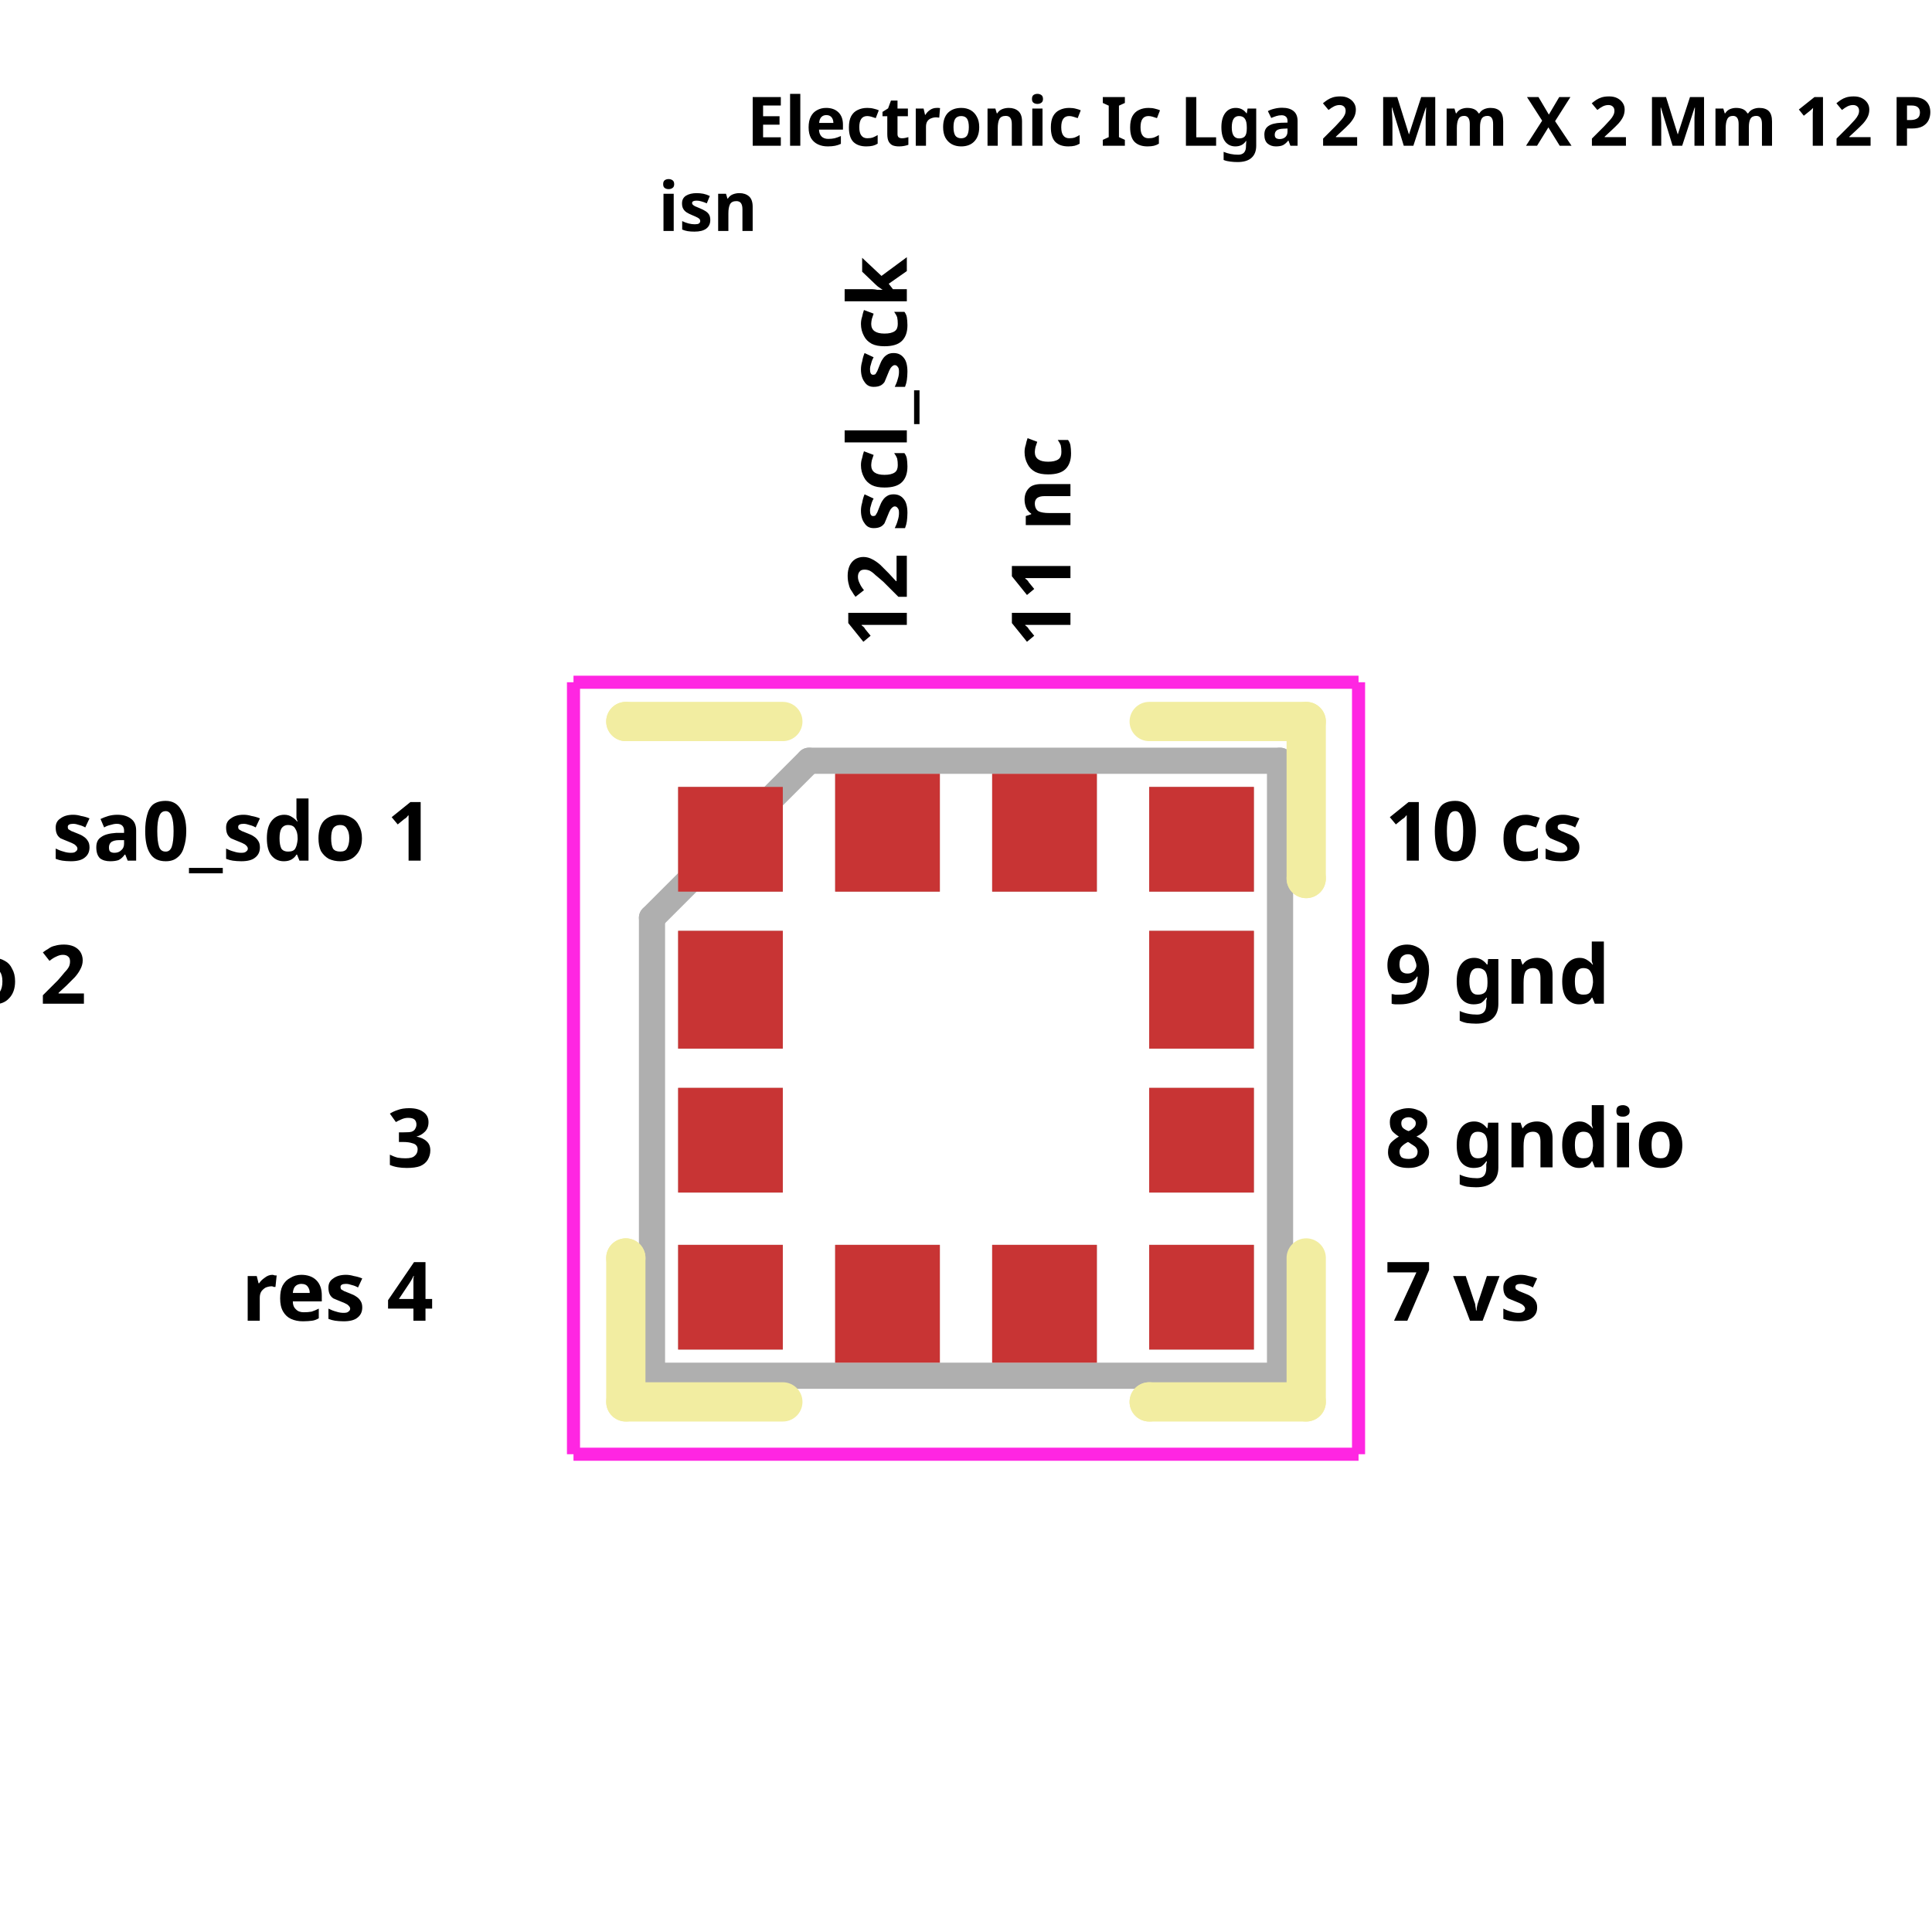
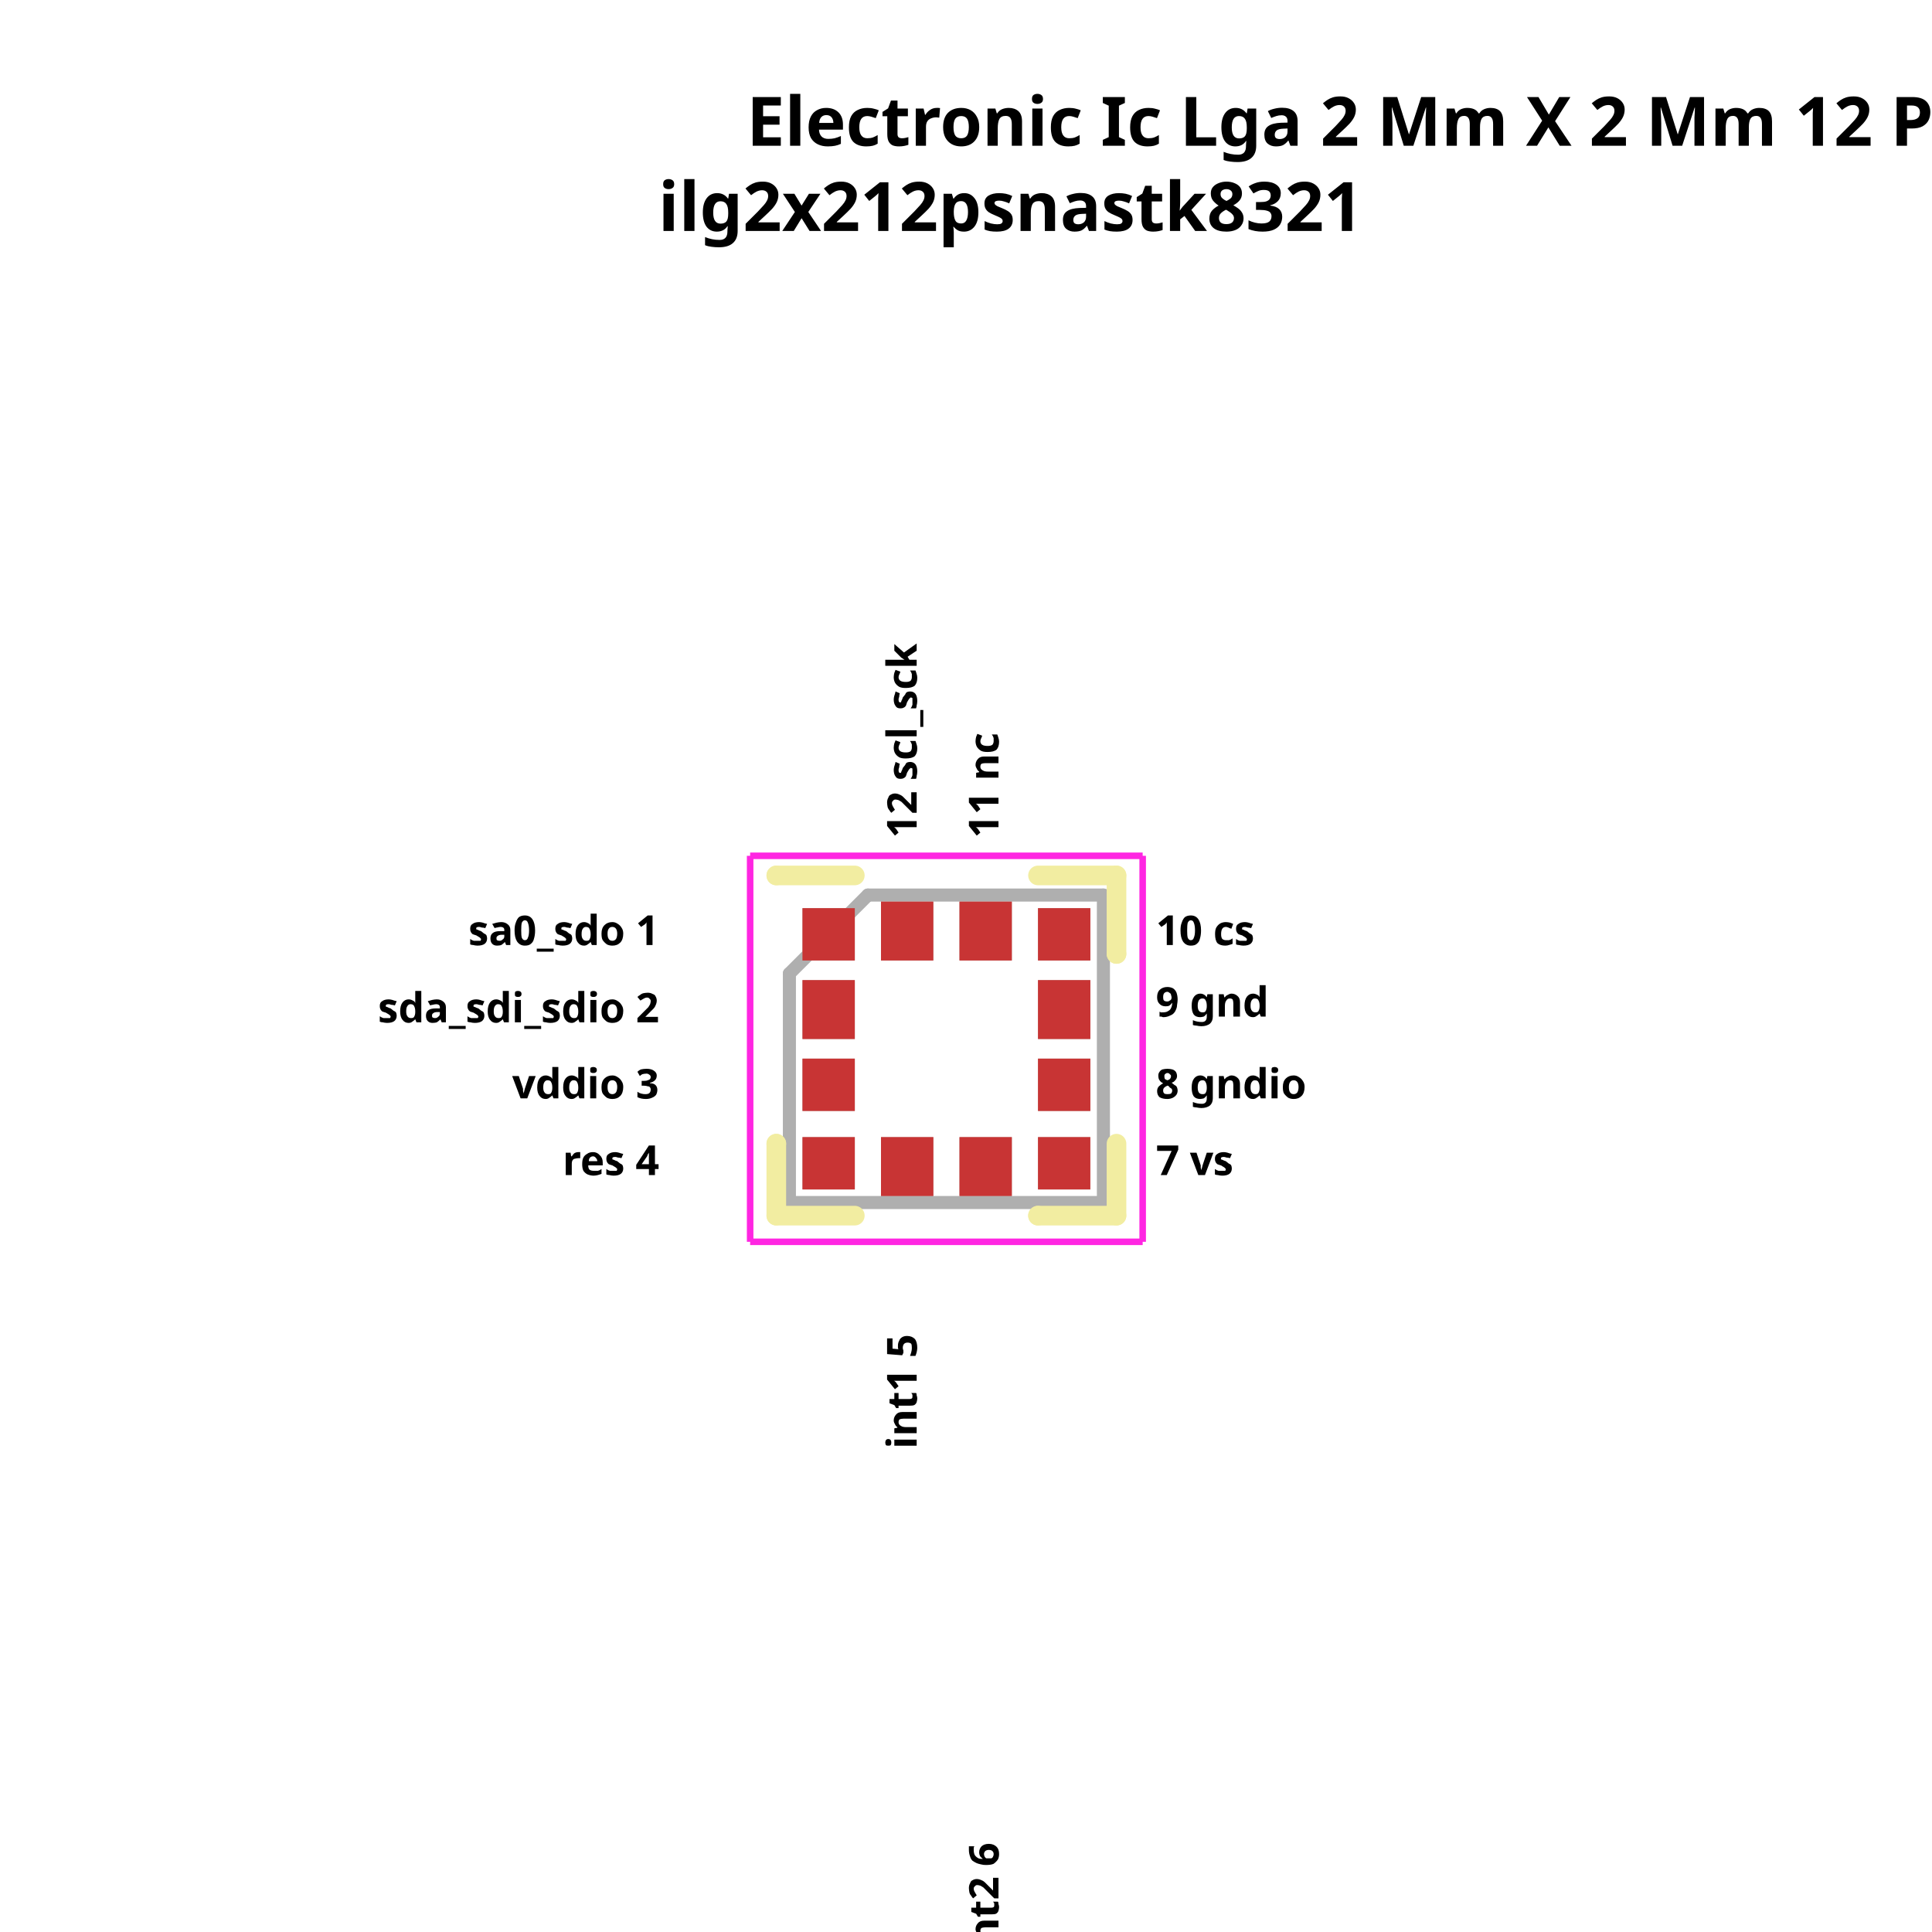
<svg xmlns="http://www.w3.org/2000/svg" width="50mm" height="50mm" viewBox="0 0 50 50" version="1.1" id="svg1">
  <defs id="defs1">
    <rect x="9.78" y="8.194" width="169.425" height="54.713" id="rect6" />
    <rect x="14.537" y="10.308" width="153.566" height="51.541" id="rect1" />
  </defs>
  <g id="layer1">
-     <text xml:space="preserve" style="font-weight:bold;font-size:2.117px;line-height:1.25;font-family:sans-serif;-inkscape-font-specification:'sans-serif Bold';text-align:end;letter-spacing:0px;word-spacing:0px;text-anchor:end;stroke-width:0.265" x="13.977" y="22.27" id="text2">
-       <tspan id="tspan2" x="14.527" y="22.27" style="font-size:2.117px;text-align:end;text-anchor:end;stroke-width:0.265">sa0_sdo 1 </tspan>
+     <text xml:space="preserve" transform="scale(0.2645833)" id="text6" style="font-weight:bold;font-size:6.667px;line-height:1.25;font-family:sans-serif;-inkscape-font-specification:'sans-serif Bold';text-align:center;letter-spacing:0px;word-spacing:0px;white-space:pre;shape-inside:url(#rect6);display:inline" x="43.867" y="0">
+       <tspan x="73.032" y="14.259" id="tspan532">Electronic Ic Lga 2 Mm X 2 Mm 12 Pin Sensor Accelerometer Sensortek Stk8321
+ </tspan>
+       <tspan x="64.382" y="22.593" id="tspan534">ilg2x212psnastk8321</tspan>
    </text>
-     <text xml:space="preserve" transform="matrix(0.2645833,0,0,0.2645833,0,2.645833)" id="text1" style="font-weight:bold;font-size:2.667px;line-height:1.25;font-family:sans-serif;-inkscape-font-specification:'sans-serif Bold';letter-spacing:0px;word-spacing:0px;white-space:pre;shape-inside:url(#rect1);display:inline" />
-     <text xml:space="preserve" transform="scale(0.2645833)" id="text6" style="font-weight:bold;font-size:6.667px;line-height:1.25;font-family:sans-serif;-inkscape-font-specification:'sans-serif Bold';text-align:center;letter-spacing:0px;word-spacing:0px;white-space:pre;shape-inside:url(#rect6);display:inline" x="43.867" y="0">
-       <tspan x="73.032" y="14.259" id="tspan2916">Electronic Ic Lga 2 Mm X 2 Mm 12 Pin Sensor Accelerometer Sensortek Stk8321
- </tspan>
-       <tspan x="64.382" y="22.593" id="tspan2918">isn</tspan>
-     </text>
-     <g id="g180" transform="matrix(2.116385,0,0,2.116385,-1162.884,-813.3208)">
-       <path d="M 565.12,393.6 V 401.12" style="fill:none;stroke:#afafaf;stroke-width:0.32;stroke-linecap:round;stroke-linejoin:round;stroke-miterlimit:10;stroke-dasharray:none;stroke-opacity:1" id="path182" />
+     <g id="g523" transform="translate(18.31711,19.37127)">
+       <text xml:space="preserve" style="font-weight:bold;font-size:1.058px;line-height:1.25;font-family:sans-serif;-inkscape-font-specification:'sans-serif Bold';text-align:end;letter-spacing:0px;word-spacing:0px;text-anchor:end;stroke-width:0.132" x="0.664" y="5.084" id="text2">
+         <tspan id="tspan2" x="0.939" y="5.084" style="font-size:1.058px;text-align:end;text-anchor:end;stroke-width:0.132">sa0_sdo 1 </tspan>
+       </text>
+       <text xml:space="preserve" transform="matrix(0.1322915,0,0,0.1322915,-6.324313,-4.728221)" id="text1" style="font-weight:bold;font-size:2.667px;line-height:1.25;font-family:sans-serif;-inkscape-font-specification:'sans-serif Bold';letter-spacing:0px;word-spacing:0px;white-space:pre;shape-inside:url(#rect1);display:inline" />
+       <g id="g180" transform="matrix(1.058191,0,0,1.058191,-587.7656,-412.7109)">
+         <path d="M 565.12,393.6 V 401.12" style="fill:none;stroke:#afafaf;stroke-width:0.32;stroke-linecap:round;stroke-linejoin:round;stroke-miterlimit:10;stroke-dasharray:none;stroke-opacity:1" id="path182" />
+       </g>
+       <g id="g184" transform="matrix(1.058191,0,0,1.058191,-587.7656,-412.7109)">
+         <path d="M 559.36,393.6 H 565.12" style="fill:none;stroke:#afafaf;stroke-width:0.32;stroke-linecap:round;stroke-linejoin:round;stroke-miterlimit:10;stroke-dasharray:none;stroke-opacity:1" id="path186" />
+       </g>
+       <g id="g188" transform="matrix(1.058191,0,0,1.058191,-587.7656,-412.7109)">
+         <path d="m 565.12,401.12 h -7.68" style="fill:none;stroke:#afafaf;stroke-width:0.32;stroke-linecap:round;stroke-linejoin:round;stroke-miterlimit:10;stroke-dasharray:none;stroke-opacity:1" id="path190" />
+       </g>
+       <g id="g192" transform="matrix(1.058191,0,0,1.058191,-587.7656,-412.7109)">
+         <path d="m 557.44,401.12 v -5.6" style="fill:none;stroke:#afafaf;stroke-width:0.32;stroke-linecap:round;stroke-linejoin:round;stroke-miterlimit:10;stroke-dasharray:none;stroke-opacity:1" id="path194" />
+       </g>
+       <g id="g196" transform="matrix(1.058191,0,0,1.058191,-587.7656,-412.7109)">
+         <path d="m 557.44,395.52 1.92,-1.92" style="fill:none;stroke:#afafaf;stroke-width:0.32;stroke-linecap:round;stroke-linejoin:round;stroke-miterlimit:10;stroke-dasharray:none;stroke-opacity:1" id="path198" />
+       </g>
+       <g id="g320" transform="matrix(1.058191,0,0,1.058191,-587.7656,-412.7109)">
+         <path d="m 556.48,392.64 h 9.6" style="fill:none;stroke:#ff26e2;stroke-width:0.16;stroke-linecap:butt;stroke-linejoin:miter;stroke-miterlimit:10;stroke-dasharray:none;stroke-opacity:1" id="path322" />
+       </g>
+       <g id="g324" transform="matrix(1.058191,0,0,1.058191,-587.7656,-412.7109)">
+         <path d="m 556.48,402.08 v -9.44" style="fill:none;stroke:#ff26e2;stroke-width:0.16;stroke-linecap:butt;stroke-linejoin:miter;stroke-miterlimit:10;stroke-dasharray:none;stroke-opacity:1" id="path326" />
+       </g>
+       <g id="g328" transform="matrix(1.058191,0,0,1.058191,-587.7656,-412.7109)">
+         <path d="m 566.08,402.08 h -9.6" style="fill:none;stroke:#ff26e2;stroke-width:0.16;stroke-linecap:butt;stroke-linejoin:miter;stroke-miterlimit:10;stroke-dasharray:none;stroke-opacity:1" id="path330" />
+       </g>
+       <g id="g332" transform="matrix(1.058191,0,0,1.058191,-587.7656,-412.7109)">
+         <path d="m 566.08,392.64 v 9.44" style="fill:none;stroke:#ff26e2;stroke-width:0.16;stroke-linecap:butt;stroke-linejoin:miter;stroke-miterlimit:10;stroke-dasharray:none;stroke-opacity:1" id="path334" />
+       </g>
+       <g id="g336" transform="matrix(1.058191,0,0,1.058191,-587.7656,-412.7109)">
+         <path d="m 557.76,393.92 h 1.28 v 1.28 h -1.28 z m 0,1.76 h 1.28 V 397.12 h -1.28 z m 0,1.92 h 1.28 V 398.88 h -1.28 z m 0,1.92 h 1.28 v 1.28 h -1.28 z m 1.92,0 h 1.28 v 1.44 h -1.28 z m 1.92,0 H 562.88 v 1.44 h -1.28 z m 1.92,0 h 1.28 v 1.28 h -1.28 z m 0,-1.92 h 1.28 V 398.88 h -1.28 z m 0,-1.92 h 1.28 V 397.12 h -1.28 z m 0,-1.76 h 1.28 v 1.28 h -1.28 z m -1.92,-0.16 H 562.88 v 1.44 h -1.28 z m -1.92,0 h 1.28 v 1.44 h -1.28 z" style="fill:#b4a09a;fill-opacity:1;fill-rule:evenodd;stroke:none" id="path338" />
+       </g>
+       <g id="g340" transform="matrix(1.058191,0,0,1.058191,-587.7656,-412.7109)">
+         <path d="M 565.44,399.68 V 401.44" style="fill:none;stroke:#f2eda1;stroke-width:0.48;stroke-linecap:round;stroke-linejoin:round;stroke-miterlimit:10;stroke-dasharray:none;stroke-opacity:1" id="path342" />
+       </g>
+       <g id="g344" transform="matrix(1.058191,0,0,1.058191,-587.7656,-412.7109)">
+         <path d="M 563.52,393.12 H 565.44" style="fill:none;stroke:#f2eda1;stroke-width:0.48;stroke-linecap:round;stroke-linejoin:round;stroke-miterlimit:10;stroke-dasharray:none;stroke-opacity:1" id="path346" />
+       </g>
+       <g id="g348" transform="matrix(1.058191,0,0,1.058191,-587.7656,-412.7109)">
+         <path d="m 565.44,401.44 h -1.92" style="fill:none;stroke:#f2eda1;stroke-width:0.48;stroke-linecap:round;stroke-linejoin:round;stroke-miterlimit:10;stroke-dasharray:none;stroke-opacity:1" id="path350" />
+       </g>
+       <g id="g352" transform="matrix(1.058191,0,0,1.058191,-587.7656,-412.7109)">
+         <path d="m 565.44,393.12 v 1.92" style="fill:none;stroke:#f2eda1;stroke-width:0.48;stroke-linecap:round;stroke-linejoin:round;stroke-miterlimit:10;stroke-dasharray:none;stroke-opacity:1" id="path354" />
+       </g>
+       <g id="g356" transform="matrix(1.058191,0,0,1.058191,-587.7656,-412.7109)">
+         <path d="m 563.52,401.44 v 0" style="fill:none;stroke:#f2eda1;stroke-width:0.48;stroke-linecap:round;stroke-linejoin:round;stroke-miterlimit:10;stroke-dasharray:none;stroke-opacity:1" id="path358" />
+       </g>
+       <g id="g360" transform="matrix(1.058191,0,0,1.058191,-587.7656,-412.7109)">
+         <path d="m 565.44,395.04 v 0" style="fill:none;stroke:#f2eda1;stroke-width:0.48;stroke-linecap:round;stroke-linejoin:round;stroke-miterlimit:10;stroke-dasharray:none;stroke-opacity:1" id="path362" />
+       </g>
+       <g id="g412" transform="matrix(1.058191,0,0,1.058191,-587.7656,-412.7109)">
+         <path d="M 559.04,393.12 H 557.12" style="fill:none;stroke:#f2eda1;stroke-width:0.48;stroke-linecap:round;stroke-linejoin:round;stroke-miterlimit:10;stroke-dasharray:none;stroke-opacity:1" id="path414" />
+       </g>
+       <g id="g416" transform="matrix(1.058191,0,0,1.058191,-587.7656,-412.7109)">
+         <path d="M 559.04,401.44 H 557.12" style="fill:none;stroke:#f2eda1;stroke-width:0.48;stroke-linecap:round;stroke-linejoin:round;stroke-miterlimit:10;stroke-dasharray:none;stroke-opacity:1" id="path418" />
+       </g>
+       <g id="g420" transform="matrix(1.058191,0,0,1.058191,-587.7656,-412.7109)">
+         <path d="m 557.12,401.44 v -1.76" style="fill:none;stroke:#f2eda1;stroke-width:0.48;stroke-linecap:round;stroke-linejoin:round;stroke-miterlimit:10;stroke-dasharray:none;stroke-opacity:1" id="path422" />
+       </g>
+       <g id="g424" transform="matrix(1.058191,0,0,1.058191,-587.7656,-412.7109)">
+         <path d="m 557.12,393.12 v 0" style="fill:none;stroke:#f2eda1;stroke-width:0.48;stroke-linecap:round;stroke-linejoin:round;stroke-miterlimit:10;stroke-dasharray:none;stroke-opacity:1" id="path426" />
+       </g>
+       <g id="g428" transform="matrix(1.058191,0,0,1.058191,-587.7656,-412.7109)">
+         <path d="m 557.12,399.68 v 0" style="fill:none;stroke:#f2eda1;stroke-width:0.48;stroke-linecap:round;stroke-linejoin:round;stroke-miterlimit:10;stroke-dasharray:none;stroke-opacity:1" id="path430" />
+       </g>
+       <path style="fill:#c83434;fill-opacity:1;fill-rule:evenodd;stroke:none;stroke-width:1.058" d="M 4.483,3.962 H 5.837 V 5.486 H 4.483 Z" id="path2729" />
+       <path style="fill:#c83434;fill-opacity:1;fill-rule:evenodd;stroke:none;stroke-width:1.058" d="M 6.514,3.962 H 7.869 V 5.486 H 6.514 Z" id="path2727" />
+       <path style="fill:#c83434;fill-opacity:1;fill-rule:evenodd;stroke:none;stroke-width:1.058" d="M 8.546,4.132 H 9.901 V 5.486 H 8.546 Z" id="path2725" />
+       <path style="fill:#c83434;fill-opacity:1;fill-rule:evenodd;stroke:none;stroke-width:1.058" d="M 8.546,5.994 H 9.901 V 7.518 H 8.546 Z" id="path2723" />
+       <path style="fill:#c83434;fill-opacity:1;fill-rule:evenodd;stroke:none;stroke-width:1.058" d="M 8.546,8.026 H 9.901 V 9.38 H 8.546 Z" id="path2721" />
+       <path style="fill:#c83434;fill-opacity:1;fill-rule:evenodd;stroke:none;stroke-width:1.058" d="m 8.546,10.057 h 1.354 v 1.354 H 8.546 Z" id="path2719" />
+       <path style="fill:#c83434;fill-opacity:1;fill-rule:evenodd;stroke:none;stroke-width:1.058" d="m 6.514,10.057 h 1.355 v 1.524 H 6.514 Z" id="path2717" />
+       <path style="fill:#c83434;fill-opacity:1;fill-rule:evenodd;stroke:none;stroke-width:1.058" d="m 4.483,10.057 h 1.355 v 1.524 H 4.483 Z" id="path2715" />
+       <path style="fill:#c83434;fill-opacity:1;fill-rule:evenodd;stroke:none;stroke-width:1.058" d="m 2.451,10.057 h 1.354 v 1.354 H 2.451 Z" id="path2713" />
+       <path style="fill:#c83434;fill-opacity:1;fill-rule:evenodd;stroke:none;stroke-width:1.058" d="M 2.451,8.026 H 3.805 V 9.38 H 2.451 Z" id="path2711" />
+       <path style="fill:#c83434;fill-opacity:1;fill-rule:evenodd;stroke:none;stroke-width:1.058" d="M 2.451,5.994 H 3.805 V 7.518 H 2.451 Z" id="path2709" />
+       <path style="fill:#c83434;fill-opacity:1;fill-rule:evenodd;stroke:none;stroke-width:1.058" d="M 2.451,4.132 H 3.805 V 5.486 H 2.451 Z" id="path434" />
+       <text xml:space="preserve" style="font-weight:bold;font-size:1.058px;line-height:1.25;font-family:sans-serif;-inkscape-font-specification:'sans-serif Bold';text-align:end;letter-spacing:0px;word-spacing:0px;text-anchor:end;stroke-width:0.132" x="0.664" y="9.053" id="text2772">
+         <tspan id="tspan2770" x="0.664" y="9.053" style="font-size:1.058px;text-align:end;text-anchor:end;stroke-width:0.132">vddio 3</tspan>
+       </text>
+       <text xml:space="preserve" style="font-weight:bold;font-size:1.058px;line-height:1.25;font-family:sans-serif;-inkscape-font-specification:'sans-serif Bold';text-align:end;letter-spacing:0px;word-spacing:0px;text-anchor:end;stroke-width:0.132" x="0.664" y="11.037" id="text2776">
+         <tspan id="tspan2774" x="0.664" y="11.037" style="font-size:1.058px;text-align:end;text-anchor:end;stroke-width:0.132">res 4</tspan>
+       </text>
+       <text xml:space="preserve" style="font-weight:bold;font-size:1.058px;line-height:1.25;font-family:sans-serif;-inkscape-font-specification:'sans-serif Bold';letter-spacing:0px;word-spacing:0px;stroke-width:0.132" x="11.597" y="5.084" id="text2780">
+         <tspan id="tspan2778" x="11.597" y="5.084" style="font-size:1.058px;stroke-width:0.132">10 cs</tspan>
+       </text>
+       <text xml:space="preserve" style="font-weight:bold;font-size:1.058px;line-height:1.25;font-family:sans-serif;-inkscape-font-specification:'sans-serif Bold';letter-spacing:0px;word-spacing:0px;stroke-width:0.132" x="11.597" y="6.936" id="text2784">
+         <tspan id="tspan2782" x="11.597" y="6.936" style="font-size:1.058px;stroke-width:0.132">9 gnd</tspan>
+       </text>
+       <text xml:space="preserve" style="font-weight:bold;font-size:1.058px;line-height:1.25;font-family:sans-serif;-inkscape-font-specification:'sans-serif Bold';letter-spacing:0px;word-spacing:0px;stroke-width:0.132" x="11.597" y="9.053" id="text2788">
+         <tspan id="tspan2786" x="11.597" y="9.053" style="font-size:1.058px;stroke-width:0.132">8 gndio</tspan>
+       </text>
+       <text xml:space="preserve" style="font-weight:bold;font-size:1.058px;line-height:1.25;font-family:sans-serif;-inkscape-font-specification:'sans-serif Bold';letter-spacing:0px;word-spacing:0px;stroke-width:0.132" x="11.597" y="11.037" id="text2792">
+         <tspan id="tspan2790" x="11.597" y="11.037" style="font-size:1.058px;stroke-width:0.132">7 vs</tspan>
+       </text>
+       <text xml:space="preserve" style="font-weight:bold;font-size:1.058px;line-height:1.25;font-family:sans-serif;-inkscape-font-specification:'sans-serif Bold';text-align:end;letter-spacing:0px;word-spacing:0px;text-anchor:end;stroke-width:0.132" x="-13.234" y="5.41" id="text2796" transform="rotate(-90)">
+         <tspan id="tspan2794" x="-13.234" y="5.41" style="font-size:1.058px;text-align:end;text-anchor:end;stroke-width:0.132">int1 5</tspan>
+       </text>
+       <text xml:space="preserve" style="font-weight:bold;font-size:1.058px;line-height:1.25;font-family:sans-serif;-inkscape-font-specification:'sans-serif Bold';letter-spacing:0px;word-spacing:0px;stroke-width:0.132;text-anchor:end;text-align:end" x="-13.22" y="7.526" id="text2800" transform="rotate(-90)">
+         <tspan id="tspan2798" x="-26.392" y="7.526" style="font-size:1.058px;stroke-width:0.132;text-anchor:end;text-align:end">int2 6</tspan>
+       </text>
+       <text xml:space="preserve" style="font-weight:bold;font-size:1.058px;line-height:1.25;font-family:sans-serif;-inkscape-font-specification:'sans-serif Bold';letter-spacing:0px;word-spacing:0px;stroke-width:0.132" x="-2.315" y="5.41" id="text2804" transform="rotate(-90)">
+         <tspan id="tspan2802" x="-2.315" y="5.41" style="font-size:1.058px;stroke-width:0.132">12 scl_sck</tspan>
+       </text>
+       <text xml:space="preserve" style="font-weight:bold;font-size:1.058px;line-height:1.25;font-family:sans-serif;-inkscape-font-specification:'sans-serif Bold';letter-spacing:0px;word-spacing:0px;stroke-width:0.132" x="-2.315" y="7.526" id="text2808" transform="rotate(-90)">
+         <tspan id="tspan2806" x="-2.315" y="7.526" style="font-size:1.058px;stroke-width:0.132">11 nc</tspan>
+       </text>
+       <text xml:space="preserve" style="font-weight:bold;font-size:1.058px;line-height:1.25;font-family:sans-serif;-inkscape-font-specification:'sans-serif Bold';text-align:end;letter-spacing:0px;word-spacing:0px;text-anchor:end;stroke-width:0.132" x="0.664" y="7.084" id="text441">
+         <tspan id="tspan439" x="0.939" y="7.084" style="font-size:1.058px;text-align:end;text-anchor:end;stroke-width:0.132">sda_sdi_sdio 2 </tspan>
+       </text>
    </g>
-     <g id="g184" transform="matrix(2.116385,0,0,2.116385,-1162.884,-813.3208)">
-       <path d="M 559.36,393.6 H 565.12" style="fill:none;stroke:#afafaf;stroke-width:0.32;stroke-linecap:round;stroke-linejoin:round;stroke-miterlimit:10;stroke-dasharray:none;stroke-opacity:1" id="path186" />
-     </g>
-     <g id="g188" transform="matrix(2.116385,0,0,2.116385,-1162.884,-813.3208)">
-       <path d="m 565.12,401.12 h -7.68" style="fill:none;stroke:#afafaf;stroke-width:0.32;stroke-linecap:round;stroke-linejoin:round;stroke-miterlimit:10;stroke-dasharray:none;stroke-opacity:1" id="path190" />
-     </g>
-     <g id="g192" transform="matrix(2.116385,0,0,2.116385,-1162.884,-813.3208)">
-       <path d="m 557.44,401.12 v -5.6" style="fill:none;stroke:#afafaf;stroke-width:0.32;stroke-linecap:round;stroke-linejoin:round;stroke-miterlimit:10;stroke-dasharray:none;stroke-opacity:1" id="path194" />
-     </g>
-     <g id="g196" transform="matrix(2.116385,0,0,2.116385,-1162.884,-813.3208)">
-       <path d="m 557.44,395.52 1.92,-1.92" style="fill:none;stroke:#afafaf;stroke-width:0.32;stroke-linecap:round;stroke-linejoin:round;stroke-miterlimit:10;stroke-dasharray:none;stroke-opacity:1" id="path198" />
-     </g>
-     <g id="g320" transform="matrix(2.116385,0,0,2.116385,-1162.884,-813.3208)">
-       <path d="m 556.48,392.64 h 9.6" style="fill:none;stroke:#ff26e2;stroke-width:0.16;stroke-linecap:butt;stroke-linejoin:miter;stroke-miterlimit:10;stroke-dasharray:none;stroke-opacity:1" id="path322" />
-     </g>
-     <g id="g324" transform="matrix(2.116385,0,0,2.116385,-1162.884,-813.3208)">
-       <path d="m 556.48,402.08 v -9.44" style="fill:none;stroke:#ff26e2;stroke-width:0.16;stroke-linecap:butt;stroke-linejoin:miter;stroke-miterlimit:10;stroke-dasharray:none;stroke-opacity:1" id="path326" />
-     </g>
-     <g id="g328" transform="matrix(2.116385,0,0,2.116385,-1162.884,-813.3208)">
-       <path d="m 566.08,402.08 h -9.6" style="fill:none;stroke:#ff26e2;stroke-width:0.16;stroke-linecap:butt;stroke-linejoin:miter;stroke-miterlimit:10;stroke-dasharray:none;stroke-opacity:1" id="path330" />
-     </g>
-     <g id="g332" transform="matrix(2.116385,0,0,2.116385,-1162.884,-813.3208)">
-       <path d="m 566.08,392.64 v 9.44" style="fill:none;stroke:#ff26e2;stroke-width:0.16;stroke-linecap:butt;stroke-linejoin:miter;stroke-miterlimit:10;stroke-dasharray:none;stroke-opacity:1" id="path334" />
-     </g>
-     <g id="g336" transform="matrix(2.116385,0,0,2.116385,-1162.884,-813.3208)">
-       <path d="m 557.76,393.92 h 1.28 v 1.28 h -1.28 z m 0,1.76 h 1.28 V 397.12 h -1.28 z m 0,1.92 h 1.28 V 398.88 h -1.28 z m 0,1.92 h 1.28 v 1.28 h -1.28 z m 1.92,0 h 1.28 v 1.44 h -1.28 z m 1.92,0 H 562.88 v 1.44 h -1.28 z m 1.92,0 h 1.28 v 1.28 h -1.28 z m 0,-1.92 h 1.28 V 398.88 h -1.28 z m 0,-1.92 h 1.28 V 397.12 h -1.28 z m 0,-1.76 h 1.28 v 1.28 h -1.28 z m -1.92,-0.16 H 562.88 v 1.44 h -1.28 z m -1.92,0 h 1.28 v 1.44 h -1.28 z" style="fill:#b4a09a;fill-opacity:1;fill-rule:evenodd;stroke:none" id="path338" />
-     </g>
-     <g id="g340" transform="matrix(2.116385,0,0,2.116385,-1162.884,-813.3208)">
-       <path d="M 565.44,399.68 V 401.44" style="fill:none;stroke:#f2eda1;stroke-width:0.48;stroke-linecap:round;stroke-linejoin:round;stroke-miterlimit:10;stroke-dasharray:none;stroke-opacity:1" id="path342" />
-     </g>
-     <g id="g344" transform="matrix(2.116385,0,0,2.116385,-1162.884,-813.3208)">
-       <path d="M 563.52,393.12 H 565.44" style="fill:none;stroke:#f2eda1;stroke-width:0.48;stroke-linecap:round;stroke-linejoin:round;stroke-miterlimit:10;stroke-dasharray:none;stroke-opacity:1" id="path346" />
-     </g>
-     <g id="g348" transform="matrix(2.116385,0,0,2.116385,-1162.884,-813.3208)">
-       <path d="m 565.44,401.44 h -1.92" style="fill:none;stroke:#f2eda1;stroke-width:0.48;stroke-linecap:round;stroke-linejoin:round;stroke-miterlimit:10;stroke-dasharray:none;stroke-opacity:1" id="path350" />
-     </g>
-     <g id="g352" transform="matrix(2.116385,0,0,2.116385,-1162.884,-813.3208)">
-       <path d="m 565.44,393.12 v 1.92" style="fill:none;stroke:#f2eda1;stroke-width:0.48;stroke-linecap:round;stroke-linejoin:round;stroke-miterlimit:10;stroke-dasharray:none;stroke-opacity:1" id="path354" />
-     </g>
-     <g id="g356" transform="matrix(2.116385,0,0,2.116385,-1162.884,-813.3208)">
-       <path d="m 563.52,401.44 v 0" style="fill:none;stroke:#f2eda1;stroke-width:0.48;stroke-linecap:round;stroke-linejoin:round;stroke-miterlimit:10;stroke-dasharray:none;stroke-opacity:1" id="path358" />
-     </g>
-     <g id="g360" transform="matrix(2.116385,0,0,2.116385,-1162.884,-813.3208)">
-       <path d="m 565.44,395.04 v 0" style="fill:none;stroke:#f2eda1;stroke-width:0.48;stroke-linecap:round;stroke-linejoin:round;stroke-miterlimit:10;stroke-dasharray:none;stroke-opacity:1" id="path362" />
-     </g>
-     <g id="g412" transform="matrix(2.116385,0,0,2.116385,-1162.884,-813.3208)">
-       <path d="M 559.04,393.12 H 557.12" style="fill:none;stroke:#f2eda1;stroke-width:0.48;stroke-linecap:round;stroke-linejoin:round;stroke-miterlimit:10;stroke-dasharray:none;stroke-opacity:1" id="path414" />
-     </g>
-     <g id="g416" transform="matrix(2.116385,0,0,2.116385,-1162.884,-813.3208)">
-       <path d="M 559.04,401.44 H 557.12" style="fill:none;stroke:#f2eda1;stroke-width:0.48;stroke-linecap:round;stroke-linejoin:round;stroke-miterlimit:10;stroke-dasharray:none;stroke-opacity:1" id="path418" />
-     </g>
-     <g id="g420" transform="matrix(2.116385,0,0,2.116385,-1162.884,-813.3208)">
-       <path d="m 557.12,401.44 v -1.76" style="fill:none;stroke:#f2eda1;stroke-width:0.48;stroke-linecap:round;stroke-linejoin:round;stroke-miterlimit:10;stroke-dasharray:none;stroke-opacity:1" id="path422" />
-     </g>
-     <g id="g424" transform="matrix(2.116385,0,0,2.116385,-1162.884,-813.3208)">
-       <path d="m 557.12,393.12 v 0" style="fill:none;stroke:#f2eda1;stroke-width:0.48;stroke-linecap:round;stroke-linejoin:round;stroke-miterlimit:10;stroke-dasharray:none;stroke-opacity:1" id="path426" />
-     </g>
-     <g id="g428" transform="matrix(2.116385,0,0,2.116385,-1162.884,-813.3208)">
-       <path d="m 557.12,399.68 v 0" style="fill:none;stroke:#f2eda1;stroke-width:0.48;stroke-linecap:round;stroke-linejoin:round;stroke-miterlimit:10;stroke-dasharray:none;stroke-opacity:1" id="path430" />
-     </g>
-     <path style="fill:#c83434;fill-opacity:1;fill-rule:evenodd;stroke:none;stroke-width:2.116" d="m 21.614,20.027 h 2.709 v 3.048 h -2.709 z" id="path2729" />
-     <path style="fill:#c83434;fill-opacity:1;fill-rule:evenodd;stroke:none;stroke-width:2.116" d="m 25.677,20.027 h 2.709 v 3.048 h -2.709 z" id="path2727" />
-     <path style="fill:#c83434;fill-opacity:1;fill-rule:evenodd;stroke:none;stroke-width:2.116" d="m 29.741,20.366 h 2.709 v 2.709 h -2.709 z" id="path2725" />
-     <path style="fill:#c83434;fill-opacity:1;fill-rule:evenodd;stroke:none;stroke-width:2.116" d="m 29.741,24.09 h 2.709 v 3.048 h -2.709 z" id="path2723" />
-     <path style="fill:#c83434;fill-opacity:1;fill-rule:evenodd;stroke:none;stroke-width:2.116" d="m 29.741,28.154 h 2.709 v 2.709 h -2.709 z" id="path2721" />
-     <path style="fill:#c83434;fill-opacity:1;fill-rule:evenodd;stroke:none;stroke-width:2.116" d="m 29.741,32.217 h 2.709 v 2.709 h -2.709 z" id="path2719" />
-     <path style="fill:#c83434;fill-opacity:1;fill-rule:evenodd;stroke:none;stroke-width:2.116" d="m 25.677,32.217 h 2.709 v 3.048 h -2.709 z" id="path2717" />
-     <path style="fill:#c83434;fill-opacity:1;fill-rule:evenodd;stroke:none;stroke-width:2.116" d="m 21.614,32.217 h 2.709 v 3.048 h -2.709 z" id="path2715" />
-     <path style="fill:#c83434;fill-opacity:1;fill-rule:evenodd;stroke:none;stroke-width:2.116" d="m 17.55,32.217 h 2.709 v 2.709 h -2.709 z" id="path2713" />
-     <path style="fill:#c83434;fill-opacity:1;fill-rule:evenodd;stroke:none;stroke-width:2.116" d="m 17.55,28.154 h 2.709 v 2.709 h -2.709 z" id="path2711" />
-     <path style="fill:#c83434;fill-opacity:1;fill-rule:evenodd;stroke:none;stroke-width:2.116" d="m 17.55,24.09 h 2.709 v 3.048 h -2.709 z" id="path2709" />
-     <path style="fill:#c83434;fill-opacity:1;fill-rule:evenodd;stroke:none;stroke-width:2.116" d="m 17.55,20.366 h 2.709 v 2.709 h -2.709 z" id="path434" />
-     <text xml:space="preserve" style="font-weight:bold;font-size:2.117px;line-height:1.25;font-family:sans-serif;-inkscape-font-specification:'sans-serif Bold';letter-spacing:0px;word-spacing:0px;stroke-width:0.265" x="-12.312" y="25.974" id="text2764">
-       <tspan id="tspan2762" x="-12.312" y="25.974" style="font-size:2.117px;stroke-width:0.265">sda_sdi_sdio 2</tspan>
-     </text>
-     <text xml:space="preserve" style="font-weight:bold;font-size:2.117px;line-height:1.25;font-family:sans-serif;-inkscape-font-specification:'sans-serif Bold';text-align:end;letter-spacing:0px;word-spacing:0px;text-anchor:end;stroke-width:0.265" x="13.977" y="30.208" id="text2772">
-       <tspan id="tspan2770" x="13.977" y="30.208" style="font-size:2.117px;text-align:end;text-anchor:end;stroke-width:0.265"> 3</tspan>
-     </text>
-     <text xml:space="preserve" style="font-weight:bold;font-size:2.117px;line-height:1.25;font-family:sans-serif;-inkscape-font-specification:'sans-serif Bold';text-align:end;letter-spacing:0px;word-spacing:0px;text-anchor:end;stroke-width:0.265" x="13.977" y="34.177" id="text2776">
-       <tspan id="tspan2774" x="13.977" y="34.177" style="font-size:2.117px;text-align:end;text-anchor:end;stroke-width:0.265">res 4</tspan>
-     </text>
-     <text xml:space="preserve" style="font-weight:bold;font-size:2.117px;line-height:1.25;font-family:sans-serif;-inkscape-font-specification:'sans-serif Bold';letter-spacing:0px;word-spacing:0px;stroke-width:0.265" x="35.842" y="22.27" id="text2780">
-       <tspan id="tspan2778" x="35.842" y="22.27" style="font-size:2.117px;stroke-width:0.265">10 cs</tspan>
-     </text>
-     <text xml:space="preserve" style="font-weight:bold;font-size:2.117px;line-height:1.25;font-family:sans-serif;-inkscape-font-specification:'sans-serif Bold';letter-spacing:0px;word-spacing:0px;stroke-width:0.265" x="35.842" y="25.974" id="text2784">
-       <tspan id="tspan2782" x="35.842" y="25.974" style="font-size:2.117px;stroke-width:0.265">9 gnd</tspan>
-     </text>
-     <text xml:space="preserve" style="font-weight:bold;font-size:2.117px;line-height:1.25;font-family:sans-serif;-inkscape-font-specification:'sans-serif Bold';letter-spacing:0px;word-spacing:0px;stroke-width:0.265" x="35.842" y="30.208" id="text2788">
-       <tspan id="tspan2786" x="35.842" y="30.208" style="font-size:2.117px;stroke-width:0.265">8 gndio</tspan>
-     </text>
-     <text xml:space="preserve" style="font-weight:bold;font-size:2.117px;line-height:1.25;font-family:sans-serif;-inkscape-font-specification:'sans-serif Bold';letter-spacing:0px;word-spacing:0px;stroke-width:0.265" x="35.842" y="34.177" id="text2792">
-       <tspan id="tspan2790" x="35.842" y="34.177" style="font-size:2.117px;stroke-width:0.265">7 vs</tspan>
-     </text>
-     <text xml:space="preserve" style="font-weight:bold;font-size:2.117px;line-height:1.25;font-family:sans-serif;-inkscape-font-specification:'sans-serif Bold';letter-spacing:0px;word-spacing:0px;stroke-width:0.265" x="-64.887" y="23.468" id="text2796" transform="rotate(-90)">
-       <tspan id="tspan2794" x="-64.887" y="23.468" style="font-size:2.117px;stroke-width:0.265">int1 5</tspan>
-     </text>
-     <text xml:space="preserve" style="font-weight:bold;font-size:2.117px;line-height:1.25;font-family:sans-serif;-inkscape-font-specification:'sans-serif Bold';letter-spacing:0px;word-spacing:0px;stroke-width:0.265" x="-64.887" y="27.701" id="text2800" transform="rotate(-90)">
-       <tspan id="tspan2798" x="-64.887" y="27.701" style="font-size:2.117px;stroke-width:0.265">int2 6</tspan>
-     </text>
-     <text xml:space="preserve" style="font-weight:bold;font-size:2.117px;line-height:1.25;font-family:sans-serif;-inkscape-font-specification:'sans-serif Bold';letter-spacing:0px;word-spacing:0px;stroke-width:0.265" x="-16.733" y="23.468" id="text2804" transform="rotate(-90)">
-       <tspan id="tspan2802" x="-16.733" y="23.468" style="font-size:2.117px;stroke-width:0.265">12 scl_sck</tspan>
-     </text>
-     <text xml:space="preserve" style="font-weight:bold;font-size:2.117px;line-height:1.25;font-family:sans-serif;-inkscape-font-specification:'sans-serif Bold';letter-spacing:0px;word-spacing:0px;stroke-width:0.265" x="-16.733" y="27.701" id="text2808" transform="rotate(-90)">
-       <tspan id="tspan2806" x="-16.733" y="27.701" style="font-size:2.117px;stroke-width:0.265">11 nc</tspan>
-     </text>
  </g>
</svg>
